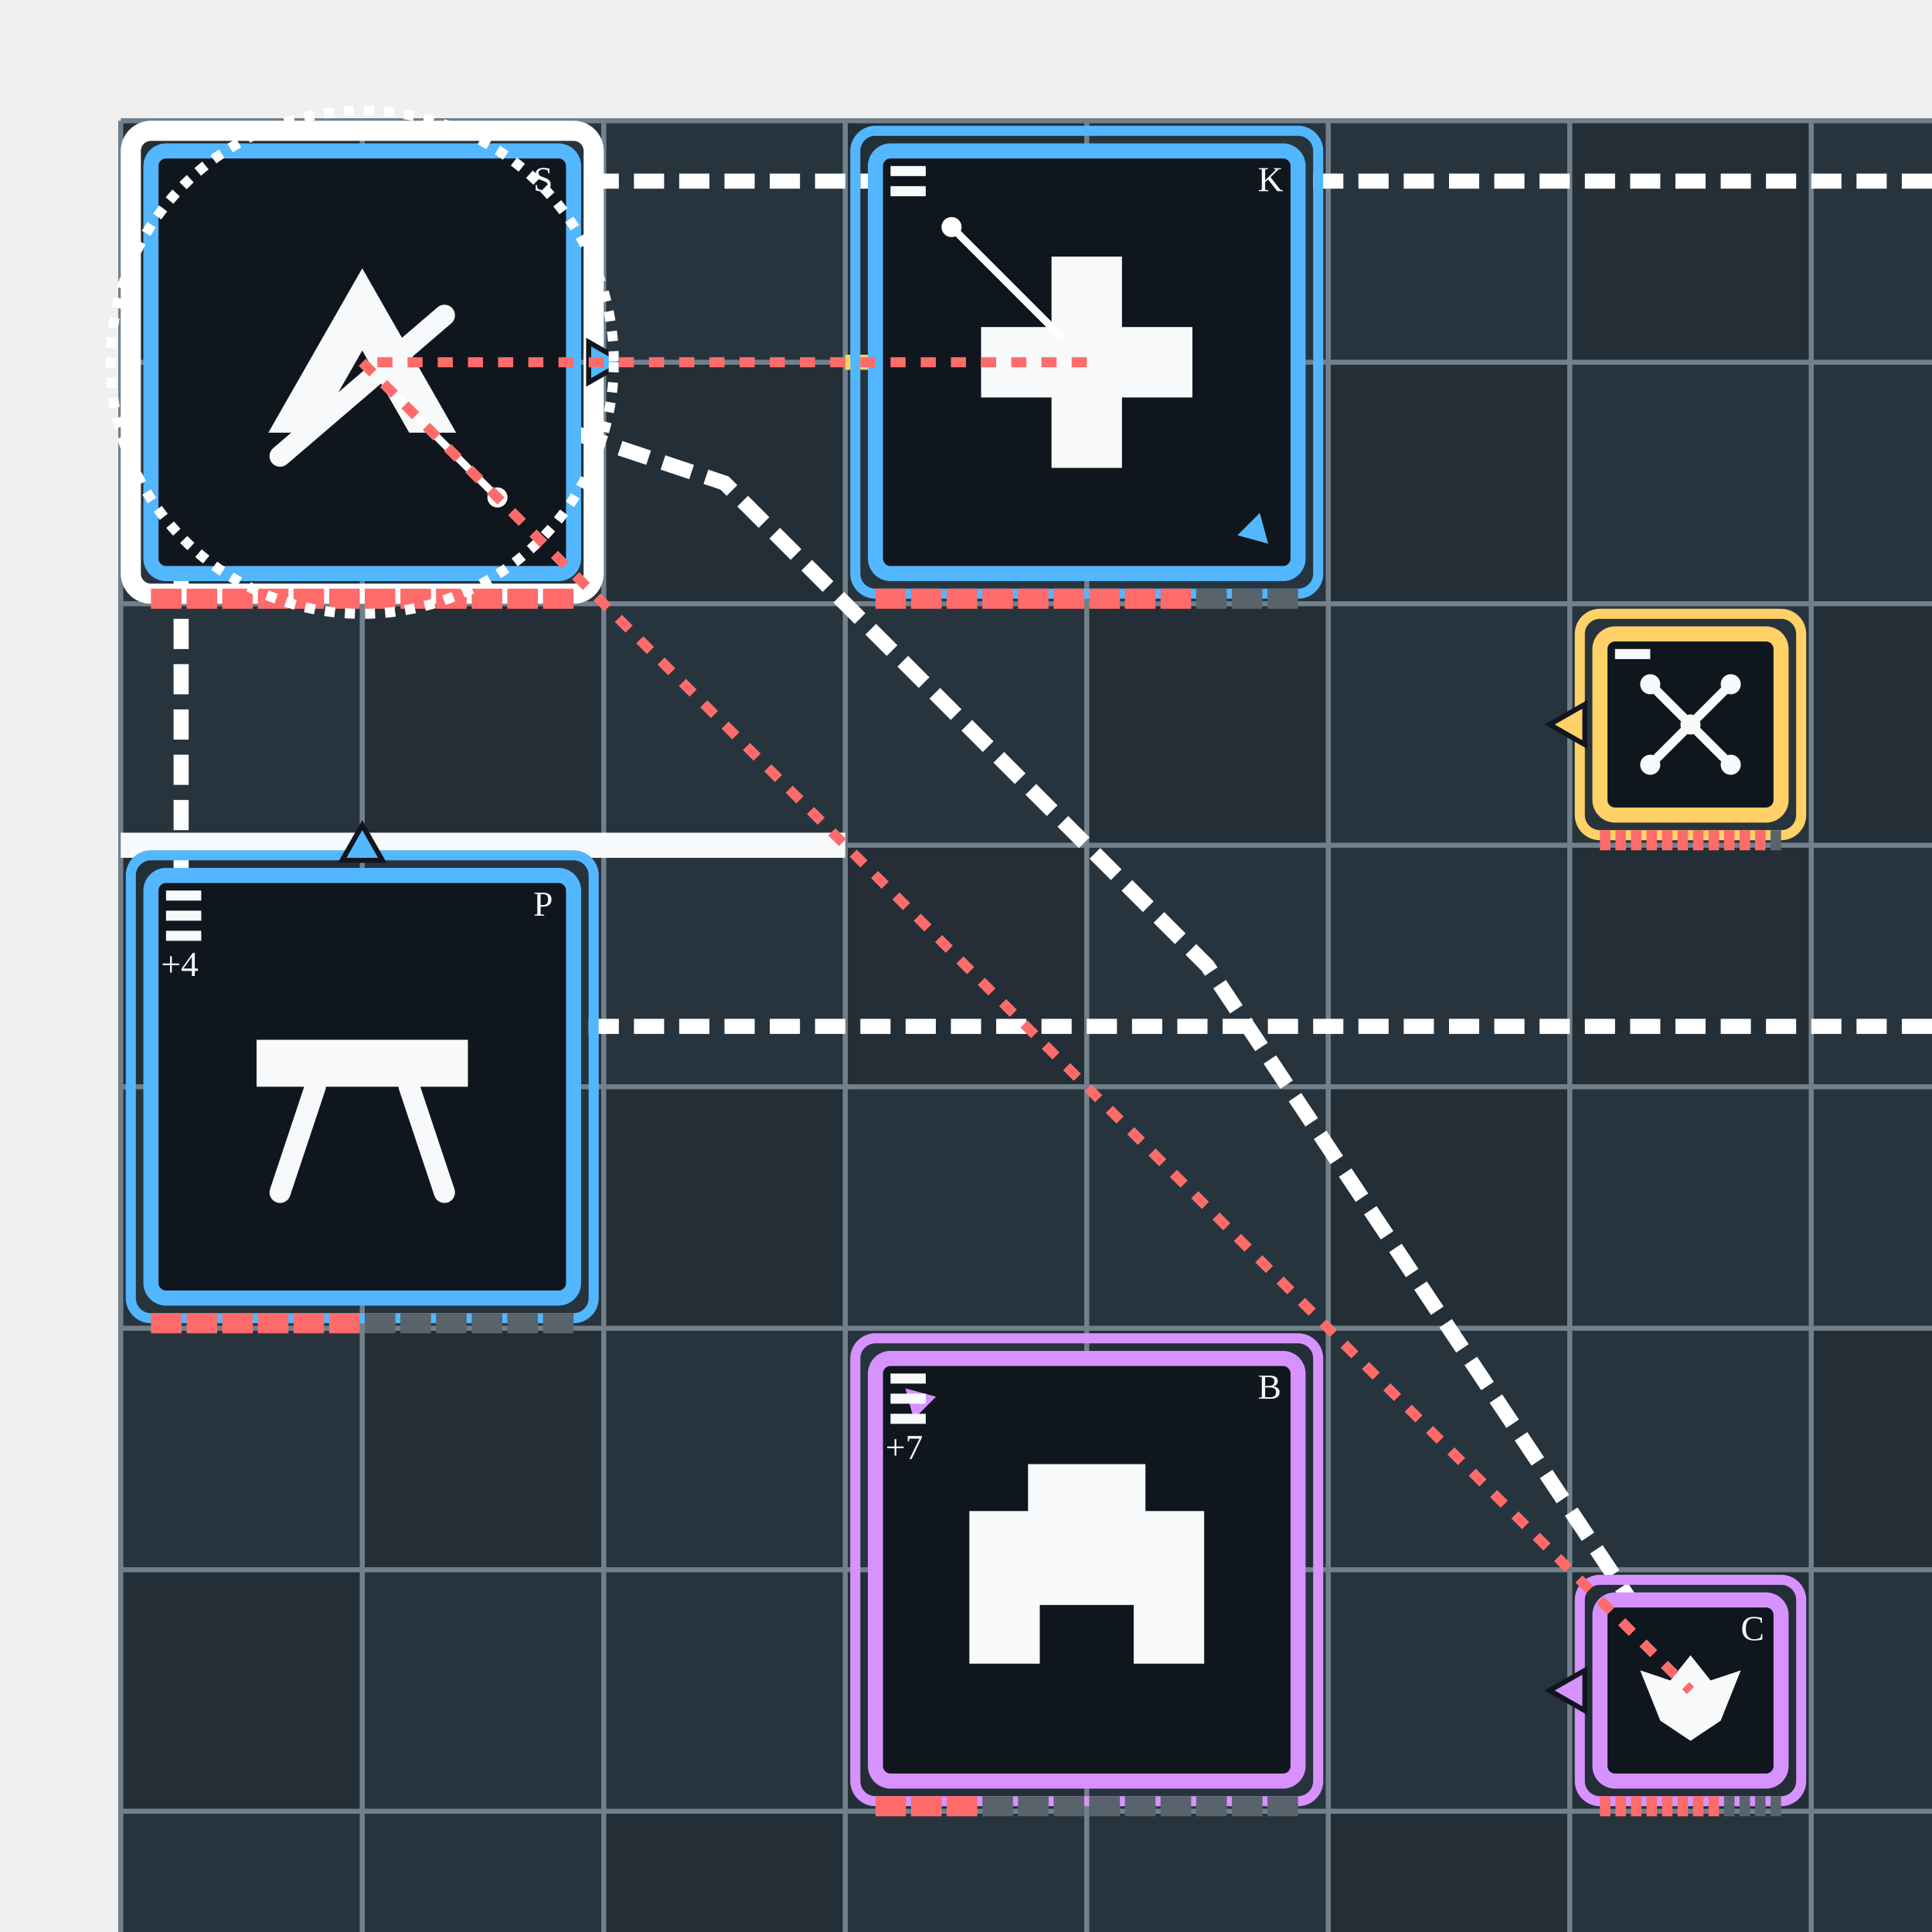
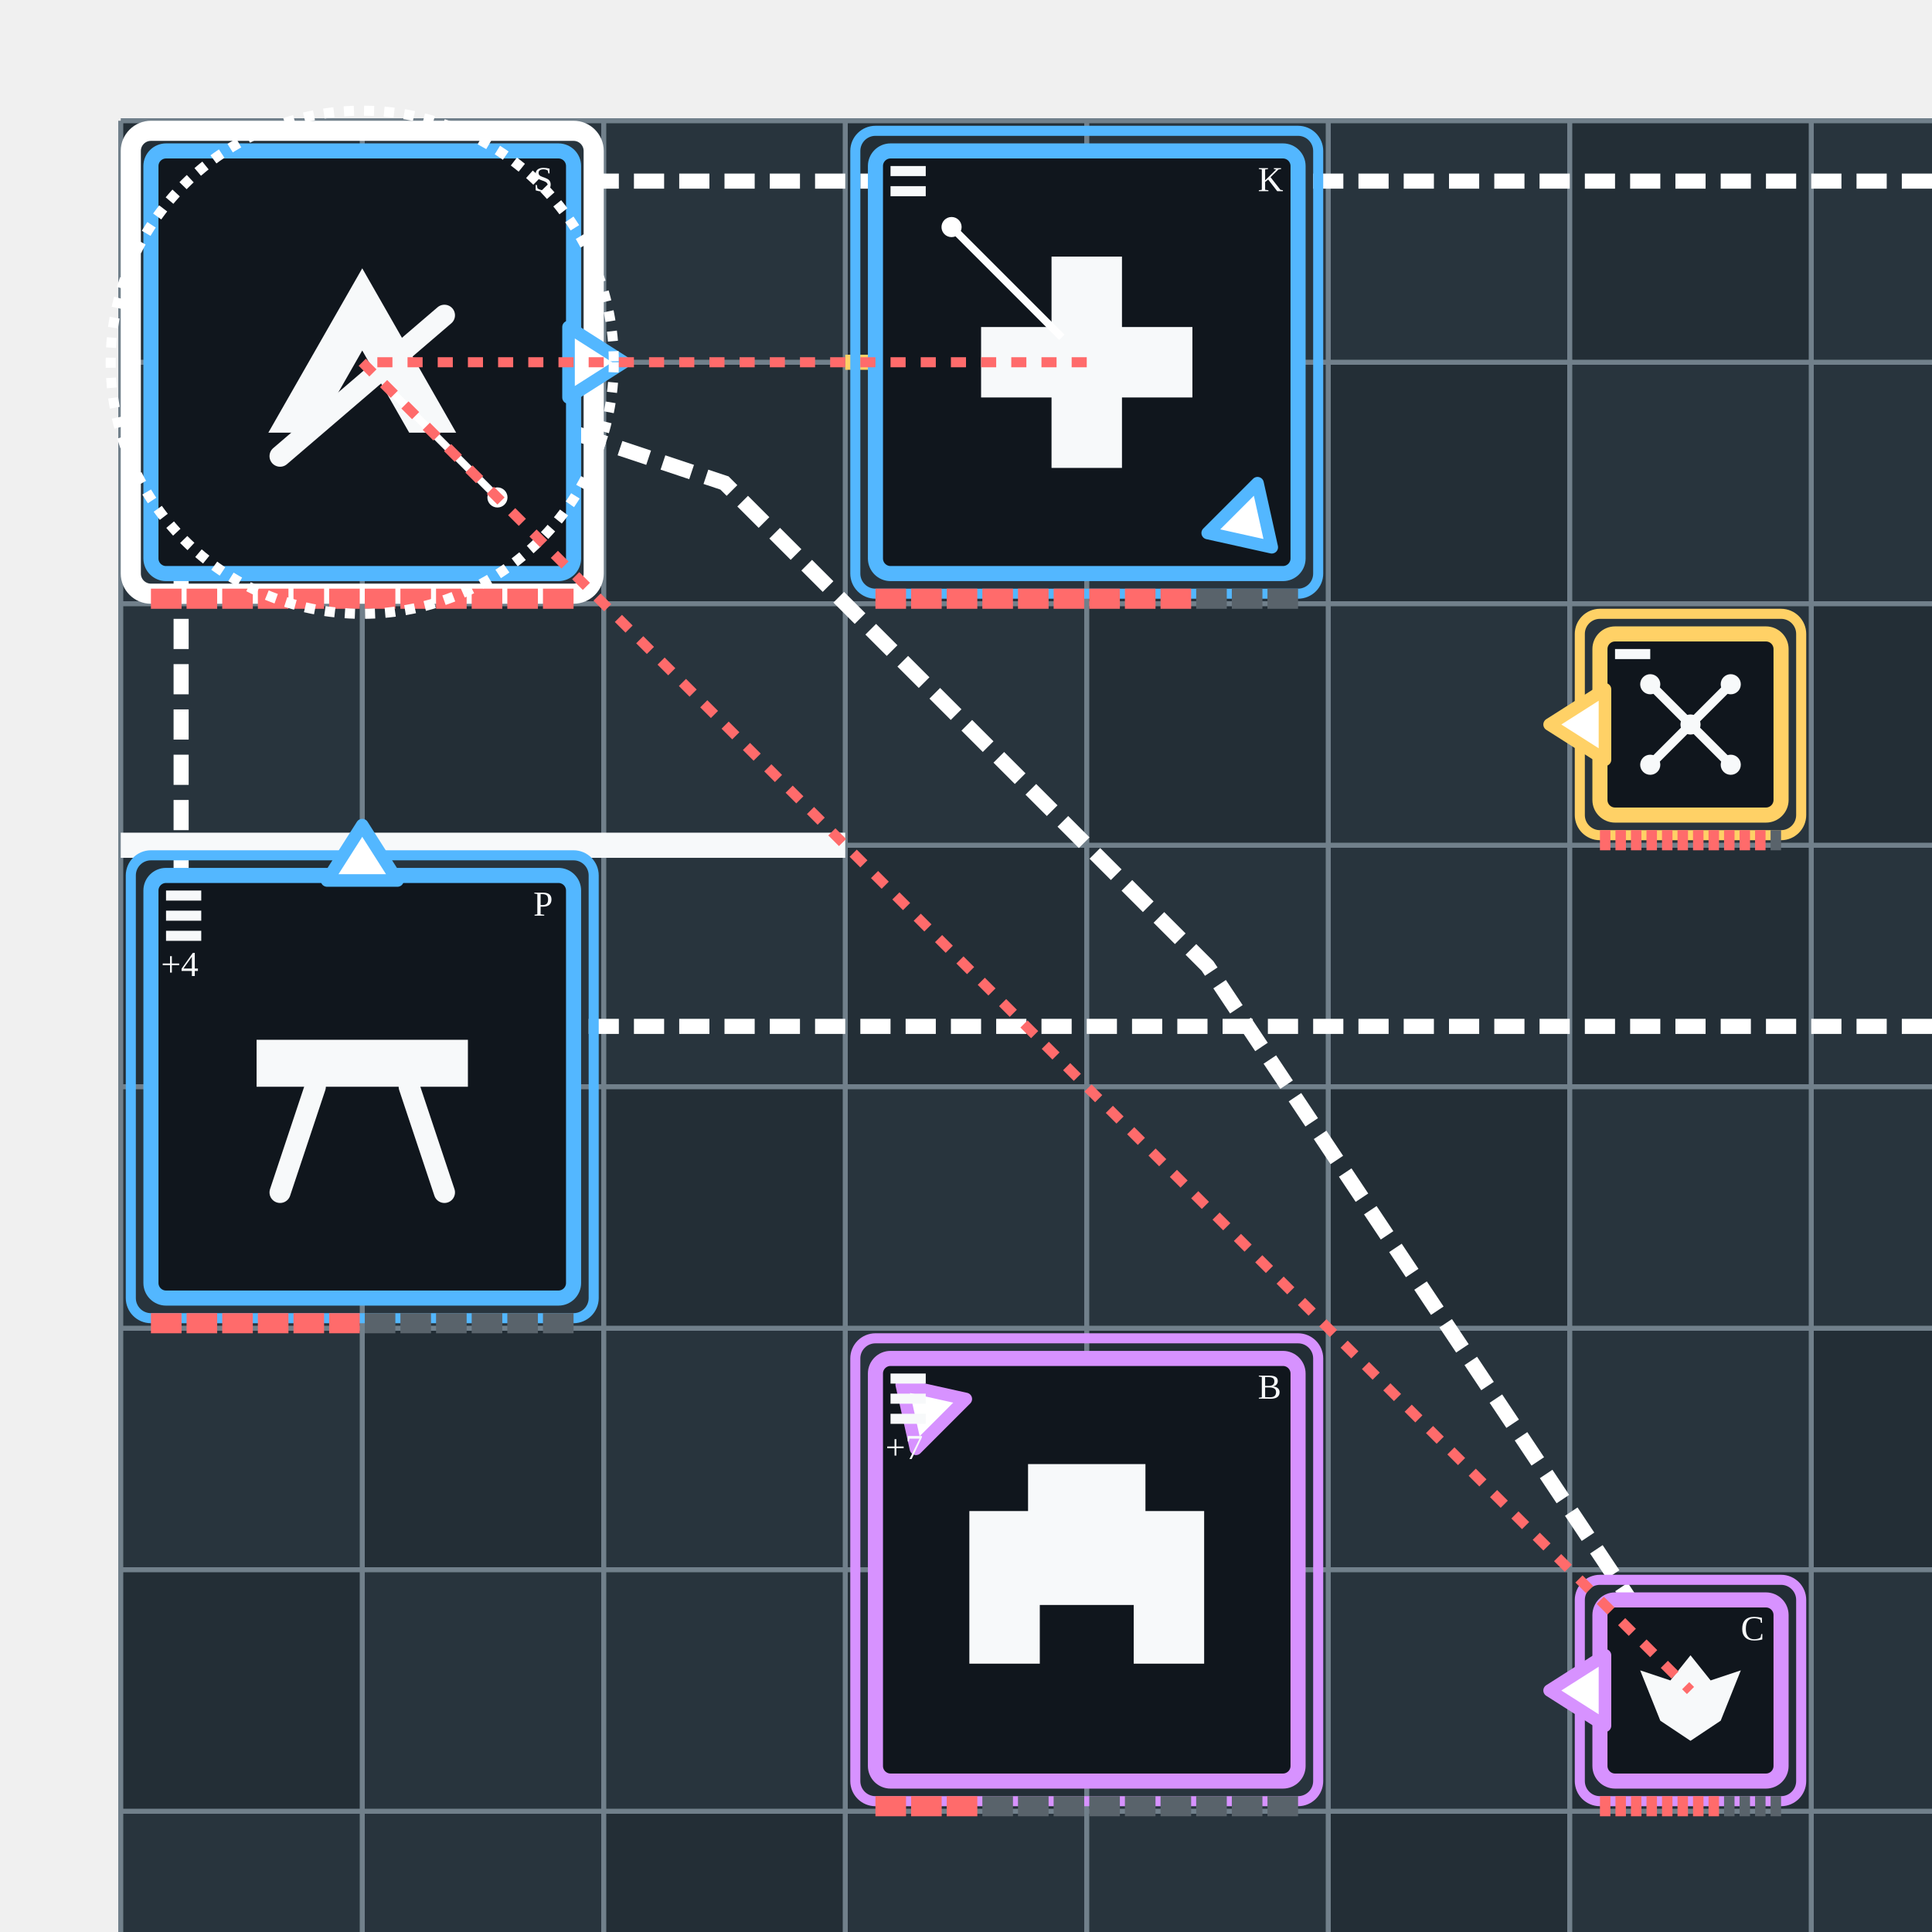
<svg xmlns="http://www.w3.org/2000/svg" class="battlefield-svg" role="application" aria-label="Simulation sandbox battlefield at exact tick 24, 6 visible units; selected unit 1" viewBox="0 0 384 384" width="768" height="768" data-review-palette="accessible-default" style="background:#0b100f">
  <g transform="translate(24 24) scale(1)">
    <rect data-layer="terrain" x="0" y="0" width="384" height="384" fill="#28343d" />
    <rect data-terrain="rough" x="0" y="0" width="48" height="48" fill="#10161d" opacity="0.22" />
    <rect data-terrain="rough" x="144" y="0" width="48" height="48" fill="#10161d" opacity="0.22" />
    <rect data-terrain="rough" x="288" y="0" width="48" height="48" fill="#10161d" opacity="0.22" />
    <rect data-terrain="rough" x="96" y="48" width="48" height="48" fill="#10161d" opacity="0.22" />
    <rect data-terrain="rough" x="240" y="48" width="48" height="48" fill="#10161d" opacity="0.22" />
    <rect data-terrain="rough" x="48" y="96" width="48" height="48" fill="#10161d" opacity="0.22" />
    <rect data-terrain="rough" x="192" y="96" width="48" height="48" fill="#10161d" opacity="0.22" />
    <rect data-terrain="rough" x="336" y="96" width="48" height="48" fill="#10161d" opacity="0.22" />
    <rect data-terrain="rough" x="0" y="144" width="48" height="48" fill="#10161d" opacity="0.22" />
    <rect data-terrain="rough" x="144" y="144" width="48" height="48" fill="#10161d" opacity="0.22" />
    <rect data-terrain="rough" x="288" y="144" width="48" height="48" fill="#10161d" opacity="0.22" />
    <rect data-terrain="rough" x="96" y="192" width="48" height="48" fill="#10161d" opacity="0.22" />
    <rect data-terrain="rough" x="240" y="192" width="48" height="48" fill="#10161d" opacity="0.22" />
    <rect data-terrain="rough" x="48" y="240" width="48" height="48" fill="#10161d" opacity="0.22" />
    <rect data-terrain="rough" x="192" y="240" width="48" height="48" fill="#10161d" opacity="0.22" />
    <rect data-terrain="rough" x="336" y="240" width="48" height="48" fill="#10161d" opacity="0.22" />
    <rect data-terrain="rough" x="0" y="288" width="48" height="48" fill="#10161d" opacity="0.22" />
    <rect data-terrain="rough" x="144" y="288" width="48" height="48" fill="#10161d" opacity="0.22" />
    <rect data-terrain="rough" x="288" y="288" width="48" height="48" fill="#10161d" opacity="0.22" />
    <rect data-terrain="rough" x="96" y="336" width="48" height="48" fill="#10161d" opacity="0.22" />
    <rect data-terrain="rough" x="240" y="336" width="48" height="48" fill="#10161d" opacity="0.22" />
    <g data-layer="grid">
      <line x1="0" y1="0" x2="0" y2="384" stroke="#71808b" stroke-width="1" />
      <line x1="48" y1="0" x2="48" y2="384" stroke="#71808b" stroke-width="1" />
      <line x1="96" y1="0" x2="96" y2="384" stroke="#71808b" stroke-width="1" />
      <line x1="144" y1="0" x2="144" y2="384" stroke="#71808b" stroke-width="1" />
      <line x1="192" y1="0" x2="192" y2="384" stroke="#71808b" stroke-width="1" />
      <line x1="240" y1="0" x2="240" y2="384" stroke="#71808b" stroke-width="1" />
      <line x1="288" y1="0" x2="288" y2="384" stroke="#71808b" stroke-width="1" />
      <line x1="336" y1="0" x2="336" y2="384" stroke="#71808b" stroke-width="1" />
      <line x1="384" y1="0" x2="384" y2="384" stroke="#71808b" stroke-width="1" />
      <line x1="0" y1="0" x2="384" y2="0" stroke="#71808b" stroke-width="1" />
      <line x1="0" y1="48" x2="384" y2="48" stroke="#71808b" stroke-width="1" />
      <line x1="0" y1="96" x2="384" y2="96" stroke="#71808b" stroke-width="1" />
      <line x1="0" y1="144" x2="384" y2="144" stroke="#71808b" stroke-width="1" />
      <line x1="0" y1="192" x2="384" y2="192" stroke="#71808b" stroke-width="1" />
      <line x1="0" y1="240" x2="384" y2="240" stroke="#71808b" stroke-width="1" />
      <line x1="0" y1="288" x2="384" y2="288" stroke="#71808b" stroke-width="1" />
      <line x1="0" y1="336" x2="384" y2="336" stroke="#71808b" stroke-width="1" />
      <line x1="0" y1="384" x2="384" y2="384" stroke="#71808b" stroke-width="1" />
    </g>
    <g data-layer="overlays">
      <polyline data-overlay-id="selected-los-1" data-overlay-kind="line-of-sight" data-overlay-disposition="exact" data-path-segments="3" points="48,48 120,72 216,168 312,312" fill="none" stroke="#ffffff" stroke-width="3" stroke-dasharray="6,3" />
      <polyline data-overlay-id="whole-command-1" data-overlay-kind="command" data-overlay-disposition="exact" data-path-segments="4" points="12,12 372,12 372,180 12,180 12,12" fill="none" stroke="#ffffff" stroke-width="3" stroke-dasharray="6,3" />
    </g>
    <g data-layer="edges">
      <line data-edge-kind="wall" data-edge-state="solid" x1="0" y1="144" x2="144" y2="144" stroke="#f7f9fa" stroke-width="5" stroke-dasharray="none" />
      <line data-edge-kind="door" data-edge-state="open" x1="144" y1="48" x2="192" y2="48" stroke="#ffd166" stroke-width="3" stroke-dasharray="7 4" />
      <line data-edge-kind="window" data-edge-state="intact" x1="48" y1="48" x2="96" y2="48" stroke="#53b7ff" stroke-width="3" stroke-dasharray="2 2" />
    </g>
    <g data-layer="units">
      <g data-unit-id="1" data-health-segments="12" data-semantic-zoom="Detailed" tabindex="0" role="button" aria-label="Blue rifleman Bravo 6, cell A1, elevation 0, 100 health, facing east">
        <rect data-authoritative-footprint="true" x="2" y="2" width="92" height="92" rx="4" fill="none" stroke="#ffffff" stroke-width="4" stroke-dasharray="none" />
        <rect data-unit-symbol="true" x="6" y="6" width="84" height="84" rx="3" fill="#10161d" stroke="#53b7ff" stroke-width="3" stroke-dasharray="none" />
        <g transform="translate(48 48) scale(2.333333) translate(-12 -12)" data-class-id="rifleman">
          <path d="M4 18 L12 4 L20 18 L16 18 L12 11 L8 18 Z" fill="#f7f9fa" />
          <path d="M5 20 L19 8" fill="none" stroke="#f7f9fa" stroke-width="1.8" stroke-linecap="round" stroke-linejoin="round" />
        </g>
        <rect data-health-position="0" x="6" y="93" width="6.083" height="4" fill="#ff6b6b" />
        <rect data-health-position="1" x="13.083" y="93" width="6.083" height="4" fill="#ff6b6b" />
        <rect data-health-position="2" x="20.167" y="93" width="6.083" height="4" fill="#ff6b6b" />
        <rect data-health-position="3" x="27.25" y="93" width="6.083" height="4" fill="#ff6b6b" />
        <rect data-health-position="4" x="34.333" y="93" width="6.083" height="4" fill="#ff6b6b" />
        <rect data-health-position="5" x="41.417" y="93" width="6.083" height="4" fill="#ff6b6b" />
        <rect data-health-position="6" x="48.5" y="93" width="6.083" height="4" fill="#ff6b6b" />
        <rect data-health-position="7" x="55.583" y="93" width="6.083" height="4" fill="#ff6b6b" />
        <rect data-health-position="8" x="62.667" y="93" width="6.083" height="4" fill="#ff6b6b" />
        <rect data-health-position="9" x="69.75" y="93" width="6.083" height="4" fill="#ff6b6b" />
        <rect data-health-position="10" x="76.833" y="93" width="6.083" height="4" fill="#ff6b6b" />
        <rect data-health-position="11" x="83.917" y="93" width="6.083" height="4" fill="#ff6b6b" />
-         <polygon data-facing-wedge="body" points="93,52 100,48 93,44" fill="#53b7ff" stroke="#10161d" stroke-width="1" />
+         <polygon data-facing-wedge="body" data-facing-emphasis="high-contrast" points="89,55 100,48 89,41" fill="#ffffff" stroke="#53b7ff" stroke-width="2.5" stroke-linejoin="round" />
        <g data-secondary-heading="weapon" aria-label="weapon heading">
          <line x1="52.95" y1="52.95" x2="74.87" y2="74.87" stroke="#ffffff" stroke-width="1.5" />
          <circle cx="74.87" cy="74.87" r="2" fill="#ffffff" />
        </g>
        <text data-stance-mark="true" x="82" y="14" fill="#f7f9fa" font-size="7">S</text>
        <circle data-focus-ring="true" cx="48" cy="48" r="50" fill="none" stroke="#ffffff" stroke-width="2" stroke-dasharray="2,2" />
      </g>
      <g data-unit-id="2" data-health-segments="9" data-semantic-zoom="Detailed" tabindex="-1" role="button" aria-label="Blue medic Mercy, cell D1, elevation 2, 75 health, facing south-east">
        <rect data-authoritative-footprint="true" x="146" y="2" width="92" height="92" rx="4" fill="none" stroke="#53b7ff" stroke-width="2" stroke-dasharray="none" />
        <rect data-unit-symbol="true" x="150" y="6" width="84" height="84" rx="3" fill="#10161d" stroke="#53b7ff" stroke-width="3" stroke-dasharray="none" />
        <g transform="translate(192 48) scale(2.333333) translate(-12 -12)" data-class-id="medic">
          <path d="M9 3 H15 V9 H21 V15 H15 V21 H9 V15 H3 V9 H9 Z" fill="#f7f9fa" />
        </g>
        <rect data-health-position="0" x="150" y="93" width="6.083" height="4" fill="#ff6b6b" />
        <rect data-health-position="1" x="157.083" y="93" width="6.083" height="4" fill="#ff6b6b" />
        <rect data-health-position="2" x="164.167" y="93" width="6.083" height="4" fill="#ff6b6b" />
        <rect data-health-position="3" x="171.25" y="93" width="6.083" height="4" fill="#ff6b6b" />
        <rect data-health-position="4" x="178.333" y="93" width="6.083" height="4" fill="#ff6b6b" />
        <rect data-health-position="5" x="185.417" y="93" width="6.083" height="4" fill="#ff6b6b" />
        <rect data-health-position="6" x="192.5" y="93" width="6.083" height="4" fill="#ff6b6b" />
        <rect data-health-position="7" x="199.583" y="93" width="6.083" height="4" fill="#ff6b6b" />
        <rect data-health-position="8" x="206.667" y="93" width="6.083" height="4" fill="#ff6b6b" />
        <rect data-health-position="9" x="213.75" y="93" width="6.083" height="4" fill="#59636b" />
        <rect data-health-position="10" x="220.833" y="93" width="6.083" height="4" fill="#59636b" />
        <rect data-health-position="11" x="227.917" y="93" width="6.083" height="4" fill="#59636b" />
-         <polygon data-facing-wedge="body" points="220.991,82.648 228.77,84.77 226.648,76.991" fill="#53b7ff" stroke="#10161d" stroke-width="1" />
+         <polygon data-facing-wedge="body" data-facing-emphasis="high-contrast" points="216.042,81.941 228.77,84.77 225.941,72.042" fill="#ffffff" stroke="#53b7ff" stroke-width="2.5" stroke-linejoin="round" />
        <g data-secondary-heading="sensor" aria-label="sensor heading">
          <line x1="187.05" y1="43.05" x2="165.13" y2="21.13" stroke="#ffffff" stroke-width="1.5" />
          <circle cx="165.13" cy="21.13" r="2" fill="#ffffff" />
        </g>
        <line data-elevation-bar="1" x1="153" y1="10" x2="160" y2="10" stroke="#f7f9fa" stroke-width="2" />
        <line data-elevation-bar="2" x1="153" y1="14" x2="160" y2="14" stroke="#f7f9fa" stroke-width="2" />
        <text data-stance-mark="true" x="226" y="14" fill="#f7f9fa" font-size="7">K</text>
      </g>
      <g data-unit-id="3" data-health-segments="6" data-semantic-zoom="Detailed" tabindex="-1" role="button" aria-label="Blue gunner Anvil, cell A4, elevation 4, 50 health, facing north">
        <rect data-authoritative-footprint="true" x="2" y="146" width="92" height="92" rx="4" fill="none" stroke="#53b7ff" stroke-width="2" stroke-dasharray="none" />
        <rect data-unit-symbol="true" x="6" y="150" width="84" height="84" rx="3" fill="#10161d" stroke="#53b7ff" stroke-width="3" stroke-dasharray="none" />
        <g transform="translate(48 192) scale(2.333333) translate(-12 -12)" data-class-id="gunner">
          <path d="M3 8 H21 V12 H3 Z" fill="#f7f9fa" />
          <path d="M8 12 L5 21 M16 12 L19 21" fill="none" stroke="#f7f9fa" stroke-width="1.8" stroke-linecap="round" stroke-linejoin="round" />
        </g>
        <rect data-health-position="0" x="6" y="237" width="6.083" height="4" fill="#ff6b6b" />
        <rect data-health-position="1" x="13.083" y="237" width="6.083" height="4" fill="#ff6b6b" />
        <rect data-health-position="2" x="20.167" y="237" width="6.083" height="4" fill="#ff6b6b" />
        <rect data-health-position="3" x="27.25" y="237" width="6.083" height="4" fill="#ff6b6b" />
        <rect data-health-position="4" x="34.333" y="237" width="6.083" height="4" fill="#ff6b6b" />
        <rect data-health-position="5" x="41.417" y="237" width="6.083" height="4" fill="#ff6b6b" />
        <rect data-health-position="6" x="48.5" y="237" width="6.083" height="4" fill="#59636b" />
        <rect data-health-position="7" x="55.583" y="237" width="6.083" height="4" fill="#59636b" />
        <rect data-health-position="8" x="62.667" y="237" width="6.083" height="4" fill="#59636b" />
        <rect data-health-position="9" x="69.75" y="237" width="6.083" height="4" fill="#59636b" />
        <rect data-health-position="10" x="76.833" y="237" width="6.083" height="4" fill="#59636b" />
        <rect data-health-position="11" x="83.917" y="237" width="6.083" height="4" fill="#59636b" />
-         <polygon data-facing-wedge="body" points="52,147 48,140 44,147" fill="#53b7ff" stroke="#10161d" stroke-width="1" />
+         <polygon data-facing-wedge="body" data-facing-emphasis="high-contrast" points="55,151 48,140 41,151" fill="#ffffff" stroke="#53b7ff" stroke-width="2.5" stroke-linejoin="round" />
        <line data-elevation-bar="1" x1="9" y1="154" x2="16" y2="154" stroke="#f7f9fa" stroke-width="2" />
        <line data-elevation-bar="2" x1="9" y1="158" x2="16" y2="158" stroke="#f7f9fa" stroke-width="2" />
        <line data-elevation-bar="3" x1="9" y1="162" x2="16" y2="162" stroke="#f7f9fa" stroke-width="2" />
        <text data-elevation-label="true" x="8" y="170" fill="#f7f9fa" font-size="7">+4</text>
        <text data-stance-mark="true" x="82" y="158" fill="#f7f9fa" font-size="7">P</text>
      </g>
      <g data-unit-id="4" data-health-segments="11" data-semantic-zoom="Detailed" tabindex="-1" role="button" aria-label="Neutral observation drone Kite, cell G3, elevation 1, 92 health, facing west">
        <rect data-authoritative-footprint="true" x="290" y="98" width="44" height="44" rx="4" fill="none" stroke="#ffd166" stroke-width="2" stroke-dasharray="none" />
        <rect data-unit-symbol="true" x="294" y="102" width="36" height="36" rx="3" fill="#10161d" stroke="#ffd166" stroke-width="3" stroke-dasharray="none" />
        <g transform="translate(312 120) scale(1) translate(-12 -12)" data-class-id="observation-drone">
          <path d="M12 12 L4 4 M12 12 L20 4 M12 12 L4 20 M12 12 L20 20" fill="none" stroke="#f7f9fa" stroke-width="1.8" stroke-linecap="round" stroke-linejoin="round" />
          <circle cx="4" cy="4" r="2" fill="#f7f9fa" />
          <circle cx="20" cy="4" r="2" fill="#f7f9fa" />
          <circle cx="4" cy="20" r="2" fill="#f7f9fa" />
          <circle cx="20" cy="20" r="2" fill="#f7f9fa" />
          <circle cx="12" cy="12" r="2" fill="#f7f9fa" />
        </g>
        <rect data-health-position="0" x="294" y="141" width="2.083" height="4" fill="#ff6b6b" />
        <rect data-health-position="1" x="297.083" y="141" width="2.083" height="4" fill="#ff6b6b" />
        <rect data-health-position="2" x="300.167" y="141" width="2.083" height="4" fill="#ff6b6b" />
        <rect data-health-position="3" x="303.25" y="141" width="2.083" height="4" fill="#ff6b6b" />
        <rect data-health-position="4" x="306.333" y="141" width="2.083" height="4" fill="#ff6b6b" />
        <rect data-health-position="5" x="309.417" y="141" width="2.083" height="4" fill="#ff6b6b" />
        <rect data-health-position="6" x="312.5" y="141" width="2.083" height="4" fill="#ff6b6b" />
        <rect data-health-position="7" x="315.583" y="141" width="2.083" height="4" fill="#ff6b6b" />
        <rect data-health-position="8" x="318.667" y="141" width="2.083" height="4" fill="#ff6b6b" />
        <rect data-health-position="9" x="321.75" y="141" width="2.083" height="4" fill="#ff6b6b" />
        <rect data-health-position="10" x="324.833" y="141" width="2.083" height="4" fill="#ff6b6b" />
        <rect data-health-position="11" x="327.917" y="141" width="2.083" height="4" fill="#59636b" />
-         <polygon data-facing-wedge="body" points="291,116 284,120 291,124" fill="#ffd166" stroke="#10161d" stroke-width="1" />
+         <polygon data-facing-wedge="body" data-facing-emphasis="high-contrast" points="295,113 284,120 295,127" fill="#ffffff" stroke="#ffd166" stroke-width="2.5" stroke-linejoin="round" />
        <line data-elevation-bar="1" x1="297" y1="106" x2="304" y2="106" stroke="#f7f9fa" stroke-width="2" />
      </g>
      <g data-unit-id="5" data-health-segments="8" data-semantic-zoom="Detailed" tabindex="-1" role="button" aria-label="Arcane goblin Needle, cell G7, elevation 0, 67 health, facing west">
        <rect data-authoritative-footprint="true" x="290" y="290" width="44" height="44" rx="4" fill="none" stroke="#d792ff" stroke-width="2" stroke-dasharray="none" />
        <rect data-unit-symbol="true" x="294" y="294" width="36" height="36" rx="3" fill="#10161d" stroke="#d792ff" stroke-width="3" stroke-dasharray="none" />
        <g transform="translate(312 312) scale(1) translate(-12 -12)" data-class-id="goblin">
          <path d="M2 8 L8 10 L12 5 L16 10 L22 8 L18 18 L12 22 L6 18 Z" fill="#f7f9fa" />
        </g>
        <rect data-health-position="0" x="294" y="333" width="2.083" height="4" fill="#ff6b6b" />
        <rect data-health-position="1" x="297.083" y="333" width="2.083" height="4" fill="#ff6b6b" />
        <rect data-health-position="2" x="300.167" y="333" width="2.083" height="4" fill="#ff6b6b" />
        <rect data-health-position="3" x="303.25" y="333" width="2.083" height="4" fill="#ff6b6b" />
        <rect data-health-position="4" x="306.333" y="333" width="2.083" height="4" fill="#ff6b6b" />
        <rect data-health-position="5" x="309.417" y="333" width="2.083" height="4" fill="#ff6b6b" />
        <rect data-health-position="6" x="312.5" y="333" width="2.083" height="4" fill="#ff6b6b" />
        <rect data-health-position="7" x="315.583" y="333" width="2.083" height="4" fill="#ff6b6b" />
        <rect data-health-position="8" x="318.667" y="333" width="2.083" height="4" fill="#59636b" />
        <rect data-health-position="9" x="321.75" y="333" width="2.083" height="4" fill="#59636b" />
        <rect data-health-position="10" x="324.833" y="333" width="2.083" height="4" fill="#59636b" />
        <rect data-health-position="11" x="327.917" y="333" width="2.083" height="4" fill="#59636b" />
-         <polygon data-facing-wedge="body" points="291,308 284,312 291,316" fill="#d792ff" stroke="#10161d" stroke-width="1" />
+         <polygon data-facing-wedge="body" data-facing-emphasis="high-contrast" points="295,305 284,312 295,319" fill="#ffffff" stroke="#d792ff" stroke-width="2.5" stroke-linejoin="round" />
        <text data-stance-mark="true" x="322" y="302" fill="#f7f9fa" font-size="7">C</text>
      </g>
      <g data-unit-id="6" data-health-segments="3" data-semantic-zoom="Detailed" tabindex="-1" role="button" aria-label="Arcane troll Stone, cell D6, elevation 7, 25 health, facing north-west">
        <rect data-authoritative-footprint="true" x="146" y="242" width="92" height="92" rx="4" fill="none" stroke="#d792ff" stroke-width="2" stroke-dasharray="none" />
        <rect data-unit-symbol="true" x="150" y="246" width="84" height="84" rx="3" fill="#10161d" stroke="#d792ff" stroke-width="3" stroke-dasharray="none" />
        <g transform="translate(192 288) scale(2.333333) translate(-12 -12)" data-class-id="troll">
          <path d="M2 7 H7 V3 H17 V7 H22 V20 H16 V15 H8 V20 H2 Z" fill="#f7f9fa" />
        </g>
        <rect data-health-position="0" x="150" y="333" width="6.083" height="4" fill="#ff6b6b" />
        <rect data-health-position="1" x="157.083" y="333" width="6.083" height="4" fill="#ff6b6b" />
        <rect data-health-position="2" x="164.167" y="333" width="6.083" height="4" fill="#ff6b6b" />
        <rect data-health-position="3" x="171.25" y="333" width="6.083" height="4" fill="#59636b" />
        <rect data-health-position="4" x="178.333" y="333" width="6.083" height="4" fill="#59636b" />
        <rect data-health-position="5" x="185.417" y="333" width="6.083" height="4" fill="#59636b" />
        <rect data-health-position="6" x="192.5" y="333" width="6.083" height="4" fill="#59636b" />
        <rect data-health-position="7" x="199.583" y="333" width="6.083" height="4" fill="#59636b" />
        <rect data-health-position="8" x="206.667" y="333" width="6.083" height="4" fill="#59636b" />
        <rect data-health-position="9" x="213.75" y="333" width="6.083" height="4" fill="#59636b" />
        <rect data-health-position="10" x="220.833" y="333" width="6.083" height="4" fill="#59636b" />
        <rect data-health-position="11" x="227.917" y="333" width="6.083" height="4" fill="#59636b" />
-         <polygon data-facing-wedge="body" points="163.009,253.352 155.23,251.23 157.352,259.009" fill="#d792ff" stroke="#10161d" stroke-width="1" />
+         <polygon data-facing-wedge="body" data-facing-emphasis="high-contrast" points="167.958,254.059 155.23,251.23 158.059,263.958" fill="#ffffff" stroke="#d792ff" stroke-width="2.5" stroke-linejoin="round" />
        <line data-elevation-bar="1" x1="153" y1="250" x2="160" y2="250" stroke="#f7f9fa" stroke-width="2" />
        <line data-elevation-bar="2" x1="153" y1="254" x2="160" y2="254" stroke="#f7f9fa" stroke-width="2" />
        <line data-elevation-bar="3" x1="153" y1="258" x2="160" y2="258" stroke="#f7f9fa" stroke-width="2" />
        <text data-elevation-label="true" x="152" y="266" fill="#f7f9fa" font-size="7">+7</text>
        <text data-stance-mark="true" x="226" y="254" fill="#f7f9fa" font-size="7">B</text>
      </g>
    </g>
    <g data-layer="effects">
-       <line data-action-trace="2401" data-action-kind="attack" x1="48" y1="48" x2="312" y2="312" stroke="#ff6b6b" stroke-width="2" stroke-dasharray="3,3" />
-       <line data-action-trace="2402" data-action-kind="communication" x1="192" y1="48" x2="48" y2="48" stroke="#ff6b6b" stroke-width="2" stroke-dasharray="3,3" />
+       <g data-combat-indicator="attack" data-action-trace="2401">
+         <line data-action-kind="attack" x1="48" y1="48" x2="312" y2="312" stroke="#ff6b6b" stroke-width="2" stroke-dasharray="3,3" />
+       </g>
+       <g data-combat-indicator="communication" data-action-trace="2402">
+         <line data-action-kind="communication" x1="192" y1="48" x2="48" y2="48" stroke="#ff6b6b" stroke-width="2" stroke-dasharray="3,3" />
+       </g>
    </g>
  </g>
</svg>
